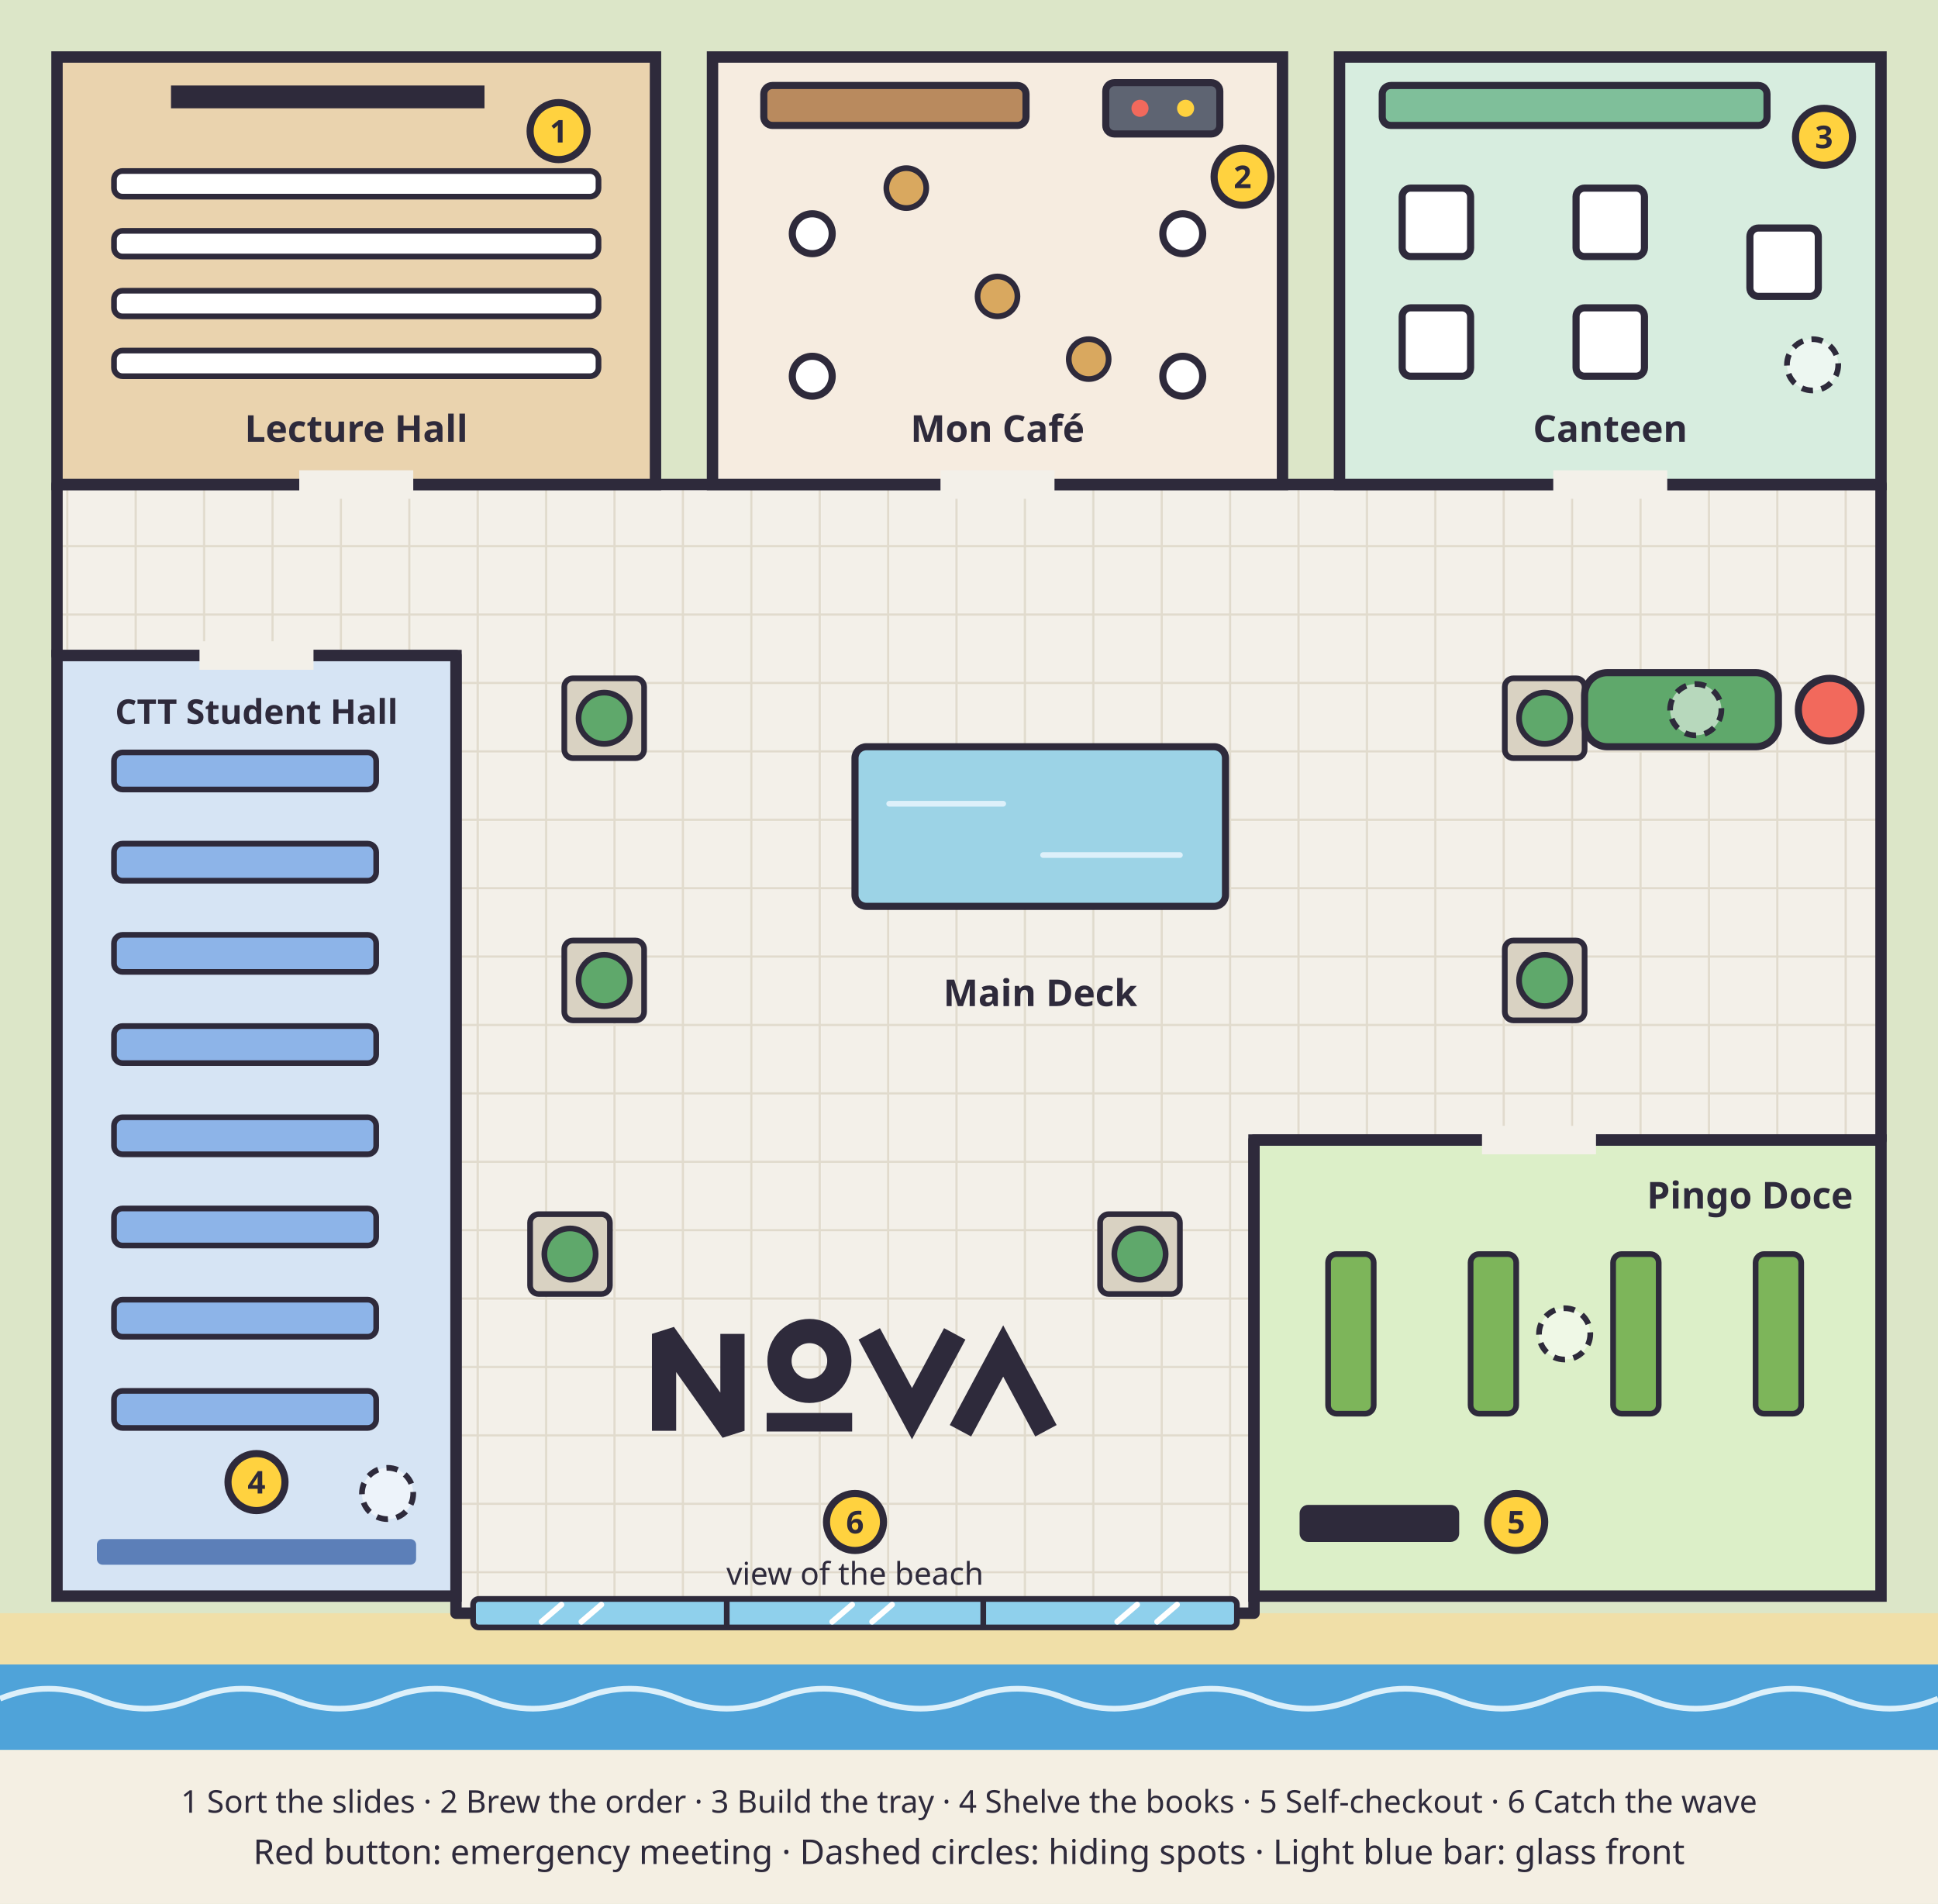
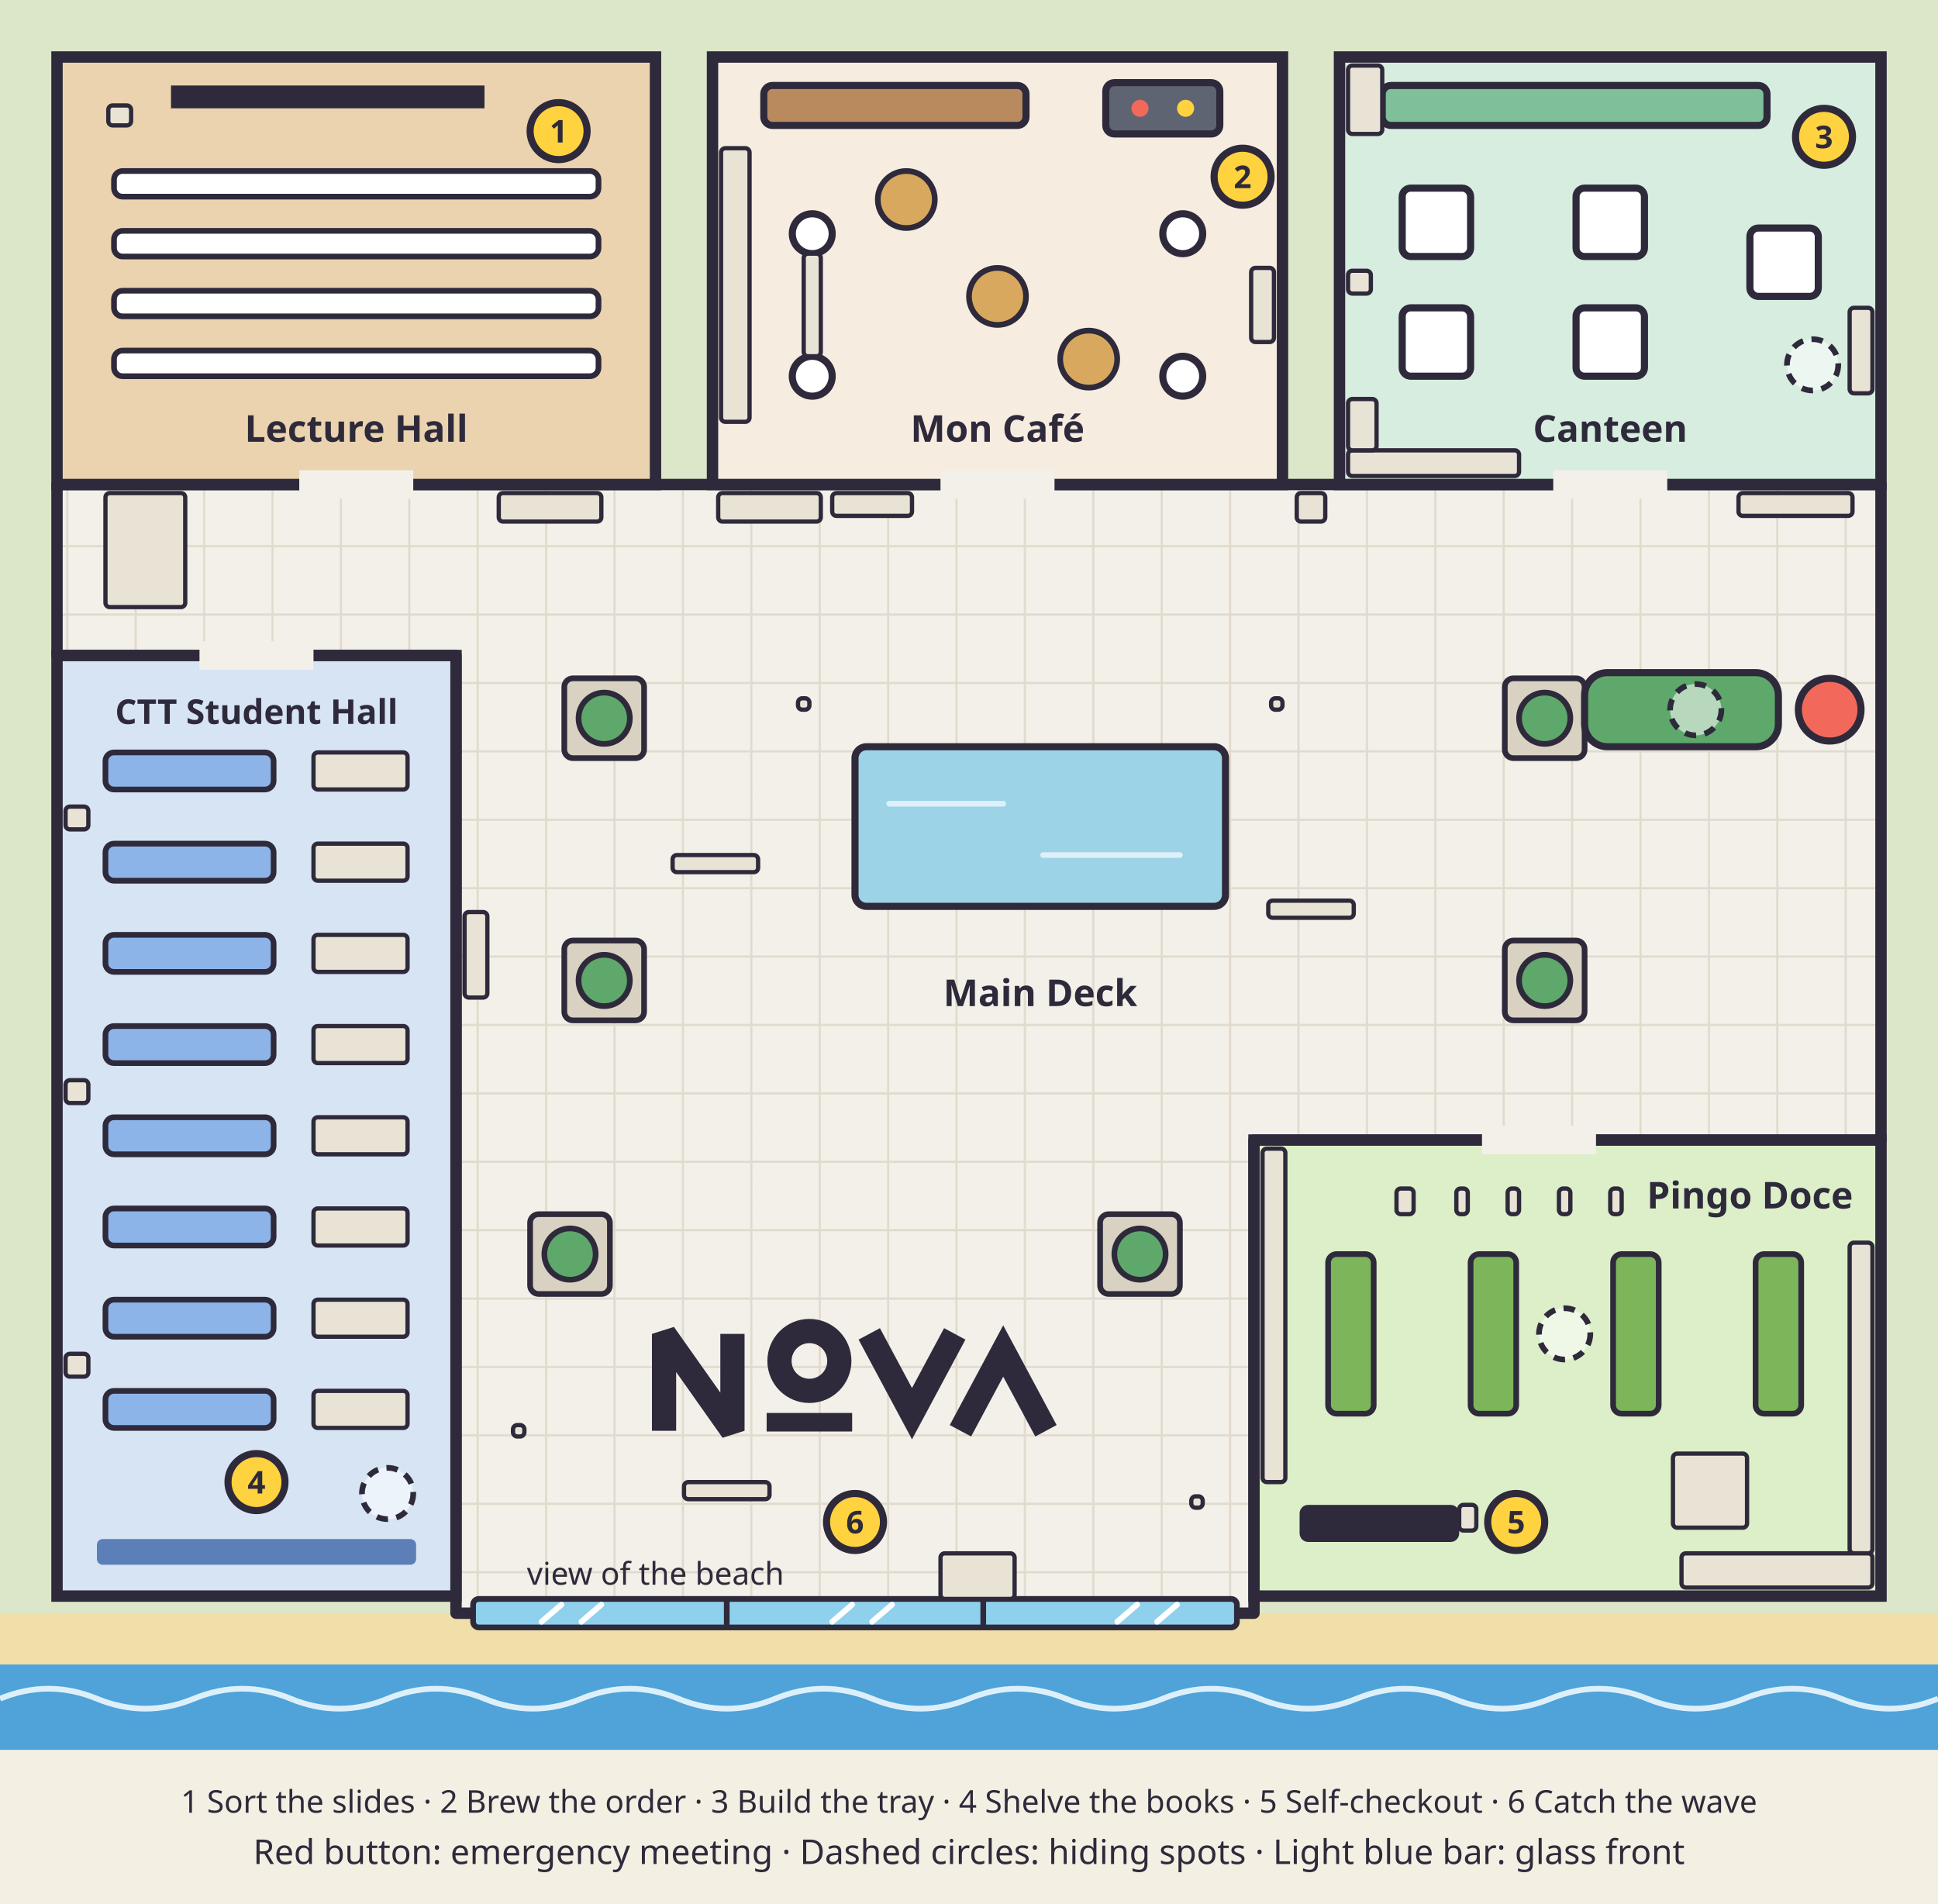
<svg xmlns="http://www.w3.org/2000/svg" viewBox="0 0 680 668" font-family="system-ui, sans-serif">
  <defs>
    <pattern id="paving" width="24" height="24" patternUnits="userSpaceOnUse">
      <rect width="24" height="24" fill="#F3F0E9" />
      <path d="M24 0V24H0" fill="none" stroke="#E1DBCD" stroke-width="1.5" />
    </pattern>
    <g id="tree">
      <rect x="-14" y="-14" width="28" height="28" rx="3" fill="#D9D2C2" stroke="#2E2A3B" stroke-width="2" />
      <circle r="9" fill="#5FA86B" stroke="#2E2A3B" stroke-width="2" />
    </g>
    <g id="col">
      <circle r="7" fill="#FFFFFF" stroke="#2E2A3B" stroke-width="2.5" />
    </g>
  </defs>
  <rect width="680" height="668" fill="#DCE6C8" />
  <rect x="0" y="566" width="680" height="18" fill="#F0DFA8" />
  <rect x="0" y="584" width="680" height="30" fill="#4FA3D9" />
  <path d="M0 596 q17 -7 34 0 t34 0 t34 0 t34 0 t34 0 t34 0 t34 0 t34 0 t34 0 t34 0 t34 0 t34 0 t34 0 t34 0 t34 0 t34 0 t34 0 t34 0 t34 0 t34 0" fill="none" stroke="#DDF0FA" stroke-width="2" />
  <rect x="0" y="614" width="680" height="54" fill="#F4EFE3" />
  <path d="M20 170 H660 V400 H440 V566 H160 V230 H20 Z" fill="url(#paving)" stroke="#2E2A3B" stroke-width="4" stroke-linejoin="round" />
  <rect x="300" y="262" width="130" height="56" rx="4" fill="#9CD3E6" stroke="#2E2A3B" stroke-width="2.5" />
  <path d="M312 282 h40 M366 300 h48" stroke="#DDF0FA" stroke-width="2" stroke-linecap="round" />
  <use href="#tree" x="212" y="252" />
  <use href="#tree" x="212" y="344" />
  <use href="#tree" x="542" y="252" />
  <use href="#tree" x="542" y="344" />
  <use href="#tree" x="200" y="440" />
  <use href="#tree" x="400" y="440" />
  <g transform="translate(-6,0)" fill="none" stroke="#2E2A3B" stroke-width="8.5" stroke-linecap="butt">
    <path d="M239 502 V468 L263 502 V468" stroke-linejoin="bevel" />
    <circle cx="290" cy="477.5" r="10.5" />
    <path d="M275 499 H305" stroke-width="6.5" />
    <path d="M311 468 L326 496 L341 468" stroke-linejoin="miter" />
    <path d="M343 502 L358 474 L373 502" stroke-linejoin="miter" />
  </g>
  <text x="365" y="353" text-anchor="middle" font-size="13" font-weight="700" fill="#2E2A3B">Main Deck</text>
-   <text x="300" y="556" text-anchor="middle" font-size="11" fill="#2E2A3B">view of the beach</text>
+   <text x="230" y="556" text-anchor="middle" font-size="11" fill="#2E2A3B">view of the beach</text>
  <rect x="166" y="561" width="268" height="10" rx="2" fill="#8FD0EC" stroke="#2E2A3B" stroke-width="2" />
  <path d="M190 569 l7 -6 M204 569 l7 -6 M292 569 l7 -6 M306 569 l7 -6 M392 569 l7 -6 M406 569 l7 -6" stroke="#FFFFFF" stroke-width="2" stroke-linecap="round" />
  <path d="M255 561 v10 M345 561 v10" stroke="#2E2A3B" stroke-width="2" />
  <rect x="20" y="20" width="210" height="150" fill="#EAD3AE" stroke="#2E2A3B" stroke-width="4" />
  <rect x="60" y="30" width="110" height="8" fill="#2E2A3B" />
  <g fill="#FFFFFF" stroke="#2E2A3B" stroke-width="2">
    <rect x="40" y="60" width="170" height="9" rx="3" />
    <rect x="40" y="81" width="170" height="9" rx="3" />
    <rect x="40" y="102" width="170" height="9" rx="3" />
    <rect x="40" y="123" width="170" height="9" rx="3" />
  </g>
  <text x="125" y="155" text-anchor="middle" font-size="13" font-weight="700" fill="#2E2A3B">Lecture Hall</text>
  <rect x="250" y="20" width="200" height="150" fill="#F6ECE0" stroke="#2E2A3B" stroke-width="4" />
  <rect x="268" y="30" width="92" height="14" rx="3" fill="#B98A5E" stroke="#2E2A3B" stroke-width="2.5" />
  <rect x="388" y="29" width="40" height="18" rx="3" fill="#5E6472" stroke="#2E2A3B" stroke-width="2.5" />
  <circle cx="400" cy="38" r="3" fill="#F2695C" />
  <circle cx="416" cy="38" r="3" fill="#FFD23F" />
  <use href="#col" x="285" y="82" />
  <use href="#col" x="415" y="82" />
  <use href="#col" x="285" y="132" />
  <use href="#col" x="415" y="132" />
-   <circle cx="350" cy="104" r="7" fill="#D9A85F" stroke="#2E2A3B" stroke-width="2" />
-   <circle cx="318" cy="66" r="7" fill="#D9A85F" stroke="#2E2A3B" stroke-width="2" />
-   <circle cx="382" cy="126" r="7" fill="#D9A85F" stroke="#2E2A3B" stroke-width="2" />
+   <circle cx="350" cy="104" r="10" fill="#D9A85F" stroke="#2E2A3B" stroke-width="2" />
+   <circle cx="318" cy="70" r="10" fill="#D9A85F" stroke="#2E2A3B" stroke-width="2" />
+   <circle cx="382" cy="126" r="10" fill="#D9A85F" stroke="#2E2A3B" stroke-width="2" />
  <text x="350" y="155" text-anchor="middle" font-size="13" font-weight="700" fill="#2E2A3B">Mon Café</text>
  <rect x="470" y="20" width="190" height="150" fill="#D7EDDF" stroke="#2E2A3B" stroke-width="4" />
  <rect x="485" y="30" width="135" height="14" rx="3" fill="#7FBF9A" stroke="#2E2A3B" stroke-width="2.5" />
  <g fill="#FFFFFF" stroke="#2E2A3B" stroke-width="2.5">
    <rect x="492" y="66" width="24" height="24" rx="3" />
    <rect x="553" y="66" width="24" height="24" rx="3" />
    <rect x="614" y="80" width="24" height="24" rx="3" />
    <rect x="492" y="108" width="24" height="24" rx="3" />
    <rect x="553" y="108" width="24" height="24" rx="3" />
  </g>
  <text x="565" y="155" text-anchor="middle" font-size="13" font-weight="700" fill="#2E2A3B">Canteen</text>
  <rect x="20" y="230" width="140" height="330" fill="#D6E4F4" stroke="#2E2A3B" stroke-width="4" />
  <text x="90" y="254" text-anchor="middle" font-size="12" font-weight="700" fill="#2E2A3B">CTT Student Hall</text>
  <g fill="#8DB4E8" stroke="#2E2A3B" stroke-width="2">
-     <rect x="40" y="264" width="92" height="13" rx="3" />
-     <rect x="40" y="296" width="92" height="13" rx="3" />
-     <rect x="40" y="328" width="92" height="13" rx="3" />
-     <rect x="40" y="360" width="92" height="13" rx="3" />
-     <rect x="40" y="392" width="92" height="13" rx="3" />
-     <rect x="40" y="424" width="92" height="13" rx="3" />
-     <rect x="40" y="456" width="92" height="13" rx="3" />
-     <rect x="40" y="488" width="92" height="13" rx="3" />
+     <rect x="37" y="264" width="59" height="13" rx="3" />
+     <rect x="37" y="296" width="59" height="13" rx="3" />
+     <rect x="37" y="328" width="59" height="13" rx="3" />
+     <rect x="37" y="360" width="59" height="13" rx="3" />
+     <rect x="37" y="392" width="59" height="13" rx="3" />
+     <rect x="37" y="424" width="59" height="13" rx="3" />
+     <rect x="37" y="456" width="59" height="13" rx="3" />
+     <rect x="37" y="488" width="59" height="13" rx="3" />
  </g>
  <rect x="34" y="540" width="112" height="9" rx="2" fill="#5C7FB8" />
  <rect x="440" y="400" width="220" height="160" fill="#DCEFC8" stroke="#2E2A3B" stroke-width="4" />
  <g fill="#7DB55A" stroke="#2E2A3B" stroke-width="2">
    <rect x="466" y="440" width="16" height="56" rx="3" />
    <rect x="516" y="440" width="16" height="56" rx="3" />
    <rect x="566" y="440" width="16" height="56" rx="3" />
    <rect x="616" y="440" width="16" height="56" rx="3" />
  </g>
  <rect x="456" y="528" width="56" height="13" rx="3" fill="#2E2A3B" />
  <text x="614" y="424" text-anchor="middle" font-size="13" font-weight="700" fill="#2E2A3B">Pingo Doce</text>
+   <g fill="#E9E3D6" stroke="#2E2A3B" stroke-width="1.5">
+     <rect x="38" y="37" width="8" height="7" rx="1.5" />
+     <rect x="253" y="52" width="10" height="96" rx="1.5" />
+     <rect x="282" y="89" width="6" height="36" rx="1.5" />
+     <rect x="439" y="94" width="8" height="26" rx="1.5" />
+     <rect x="473" y="158" width="60" height="9" rx="1.5" />
+     <rect x="473" y="23" width="12" height="24" rx="1.5" />
+     <rect x="473" y="95" width="8" height="8" rx="1.5" />
+     <rect x="649" y="108" width="8" height="30" rx="1.5" />
+     <rect x="473" y="140" width="10" height="18" rx="1.5" />
+     <rect x="110" y="264" width="33" height="13" rx="1.5" />
+     <rect x="110" y="296" width="33" height="13" rx="1.5" />
+     <rect x="110" y="328" width="33" height="13" rx="1.5" />
+     <rect x="110" y="360" width="33" height="13" rx="1.5" />
+     <rect x="110" y="392" width="33" height="13" rx="1.5" />
+     <rect x="110" y="424" width="33" height="13" rx="1.5" />
+     <rect x="110" y="456" width="33" height="13" rx="1.5" />
+     <rect x="110" y="488" width="33" height="13" rx="1.5" />
+     <rect x="23" y="283" width="8" height="8" rx="1.5" />
+     <rect x="23" y="379" width="8" height="8" rx="1.5" />
+     <rect x="23" y="475" width="8" height="8" rx="1.5" />
+     <rect x="511" y="417" width="4" height="9" rx="1.5" />
+     <rect x="529" y="417" width="4" height="9" rx="1.5" />
+     <rect x="547" y="417" width="4" height="9" rx="1.5" />
+     <rect x="565" y="417" width="4" height="9" rx="1.5" />
+     <rect x="443" y="403" width="8" height="117" rx="1.5" />
+     <rect x="649" y="436" width="8" height="109" rx="1.5" />
+     <rect x="587" y="510" width="26" height="26" rx="1.5" />
+     <rect x="590" y="545" width="67" height="12" rx="1.5" />
+     <rect x="490" y="417" width="6" height="9" rx="1.5" />
+     <rect x="512" y="528" width="6" height="9" rx="1.5" />
+     <rect x="37" y="173" width="28" height="40" rx="1.5" />
+     <rect x="175" y="173" width="36" height="10" rx="1.5" />
+     <rect x="292" y="173" width="28" height="8" rx="1.5" />
+     <rect x="252" y="173" width="36" height="10" rx="1.5" />
+     <rect x="455" y="173" width="10" height="10" rx="1.5" />
+     <rect x="610" y="173" width="40" height="8" rx="1.5" />
+     <rect x="236" y="300" width="30" height="6" rx="1.5" />
+     <rect x="445" y="316" width="30" height="6" rx="1.5" />
+     <rect x="240" y="520" width="30" height="6" rx="1.5" />
+     <rect x="280" y="245" width="4" height="4" rx="1.5" />
+     <rect x="446" y="245" width="4" height="4" rx="1.5" />
+     <rect x="180" y="500" width="4" height="4" rx="1.5" />
+     <rect x="418" y="525" width="4" height="4" rx="1.5" />
+     <rect x="163" y="320" width="8" height="30" rx="1.5" />
+     <rect x="330" y="545" width="26" height="16" rx="1.5" />
+   </g>
  <g fill="#F3F0E9">
    <rect x="105" y="165" width="40" height="10" />
    <rect x="330" y="165" width="40" height="10" />
    <rect x="545" y="165" width="40" height="10" />
    <rect x="70" y="225" width="40" height="10" />
    <rect x="520" y="395" width="40" height="10" />
  </g>
  <rect x="556" y="236" width="68" height="26" rx="8" fill="#5FA86B" stroke="#2E2A3B" stroke-width="2.5" />
  <g fill="#FFFFFF" fill-opacity="0.55" stroke="#2E2A3B" stroke-width="2" stroke-dasharray="4 3">
    <circle cx="595" cy="249" r="9" />
    <circle cx="549" cy="468" r="9" />
    <circle cx="136" cy="524" r="9" />
    <circle cx="636" cy="128" r="9" />
  </g>
  <circle cx="642" cy="249" r="11" fill="#F2695C" stroke="#2E2A3B" stroke-width="2.5" />
  <g font-size="11" font-weight="700" fill="#2E2A3B" text-anchor="middle">
    <circle cx="196" cy="46" r="10" fill="#FFD23F" stroke="#2E2A3B" stroke-width="2.5" />
    <text x="196" y="50">1</text>
    <circle cx="436" cy="62" r="10" fill="#FFD23F" stroke="#2E2A3B" stroke-width="2.5" />
    <text x="436" y="66">2</text>
    <circle cx="640" cy="48" r="10" fill="#FFD23F" stroke="#2E2A3B" stroke-width="2.5" />
    <text x="640" y="52">3</text>
    <circle cx="90" cy="520" r="10" fill="#FFD23F" stroke="#2E2A3B" stroke-width="2.5" />
    <text x="90" y="524">4</text>
    <circle cx="532" cy="534" r="10" fill="#FFD23F" stroke="#2E2A3B" stroke-width="2.5" />
    <text x="532" y="538">5</text>
    <circle cx="300" cy="534" r="10" fill="#FFD23F" stroke="#2E2A3B" stroke-width="2.5" />
    <text x="300" y="538">6</text>
  </g>
  <text x="340" y="636" text-anchor="middle" font-size="11" fill="#2E2A3B">1 Sort the slides · 2 Brew the order · 3 Build the tray · 4 Shelve the books · 5 Self-checkout · 6 Catch the wave</text>
  <text x="340" y="654" text-anchor="middle" font-size="12" fill="#2E2A3B">Red button: emergency meeting · Dashed circles: hiding spots · Light blue bar: glass front</text>
</svg>
